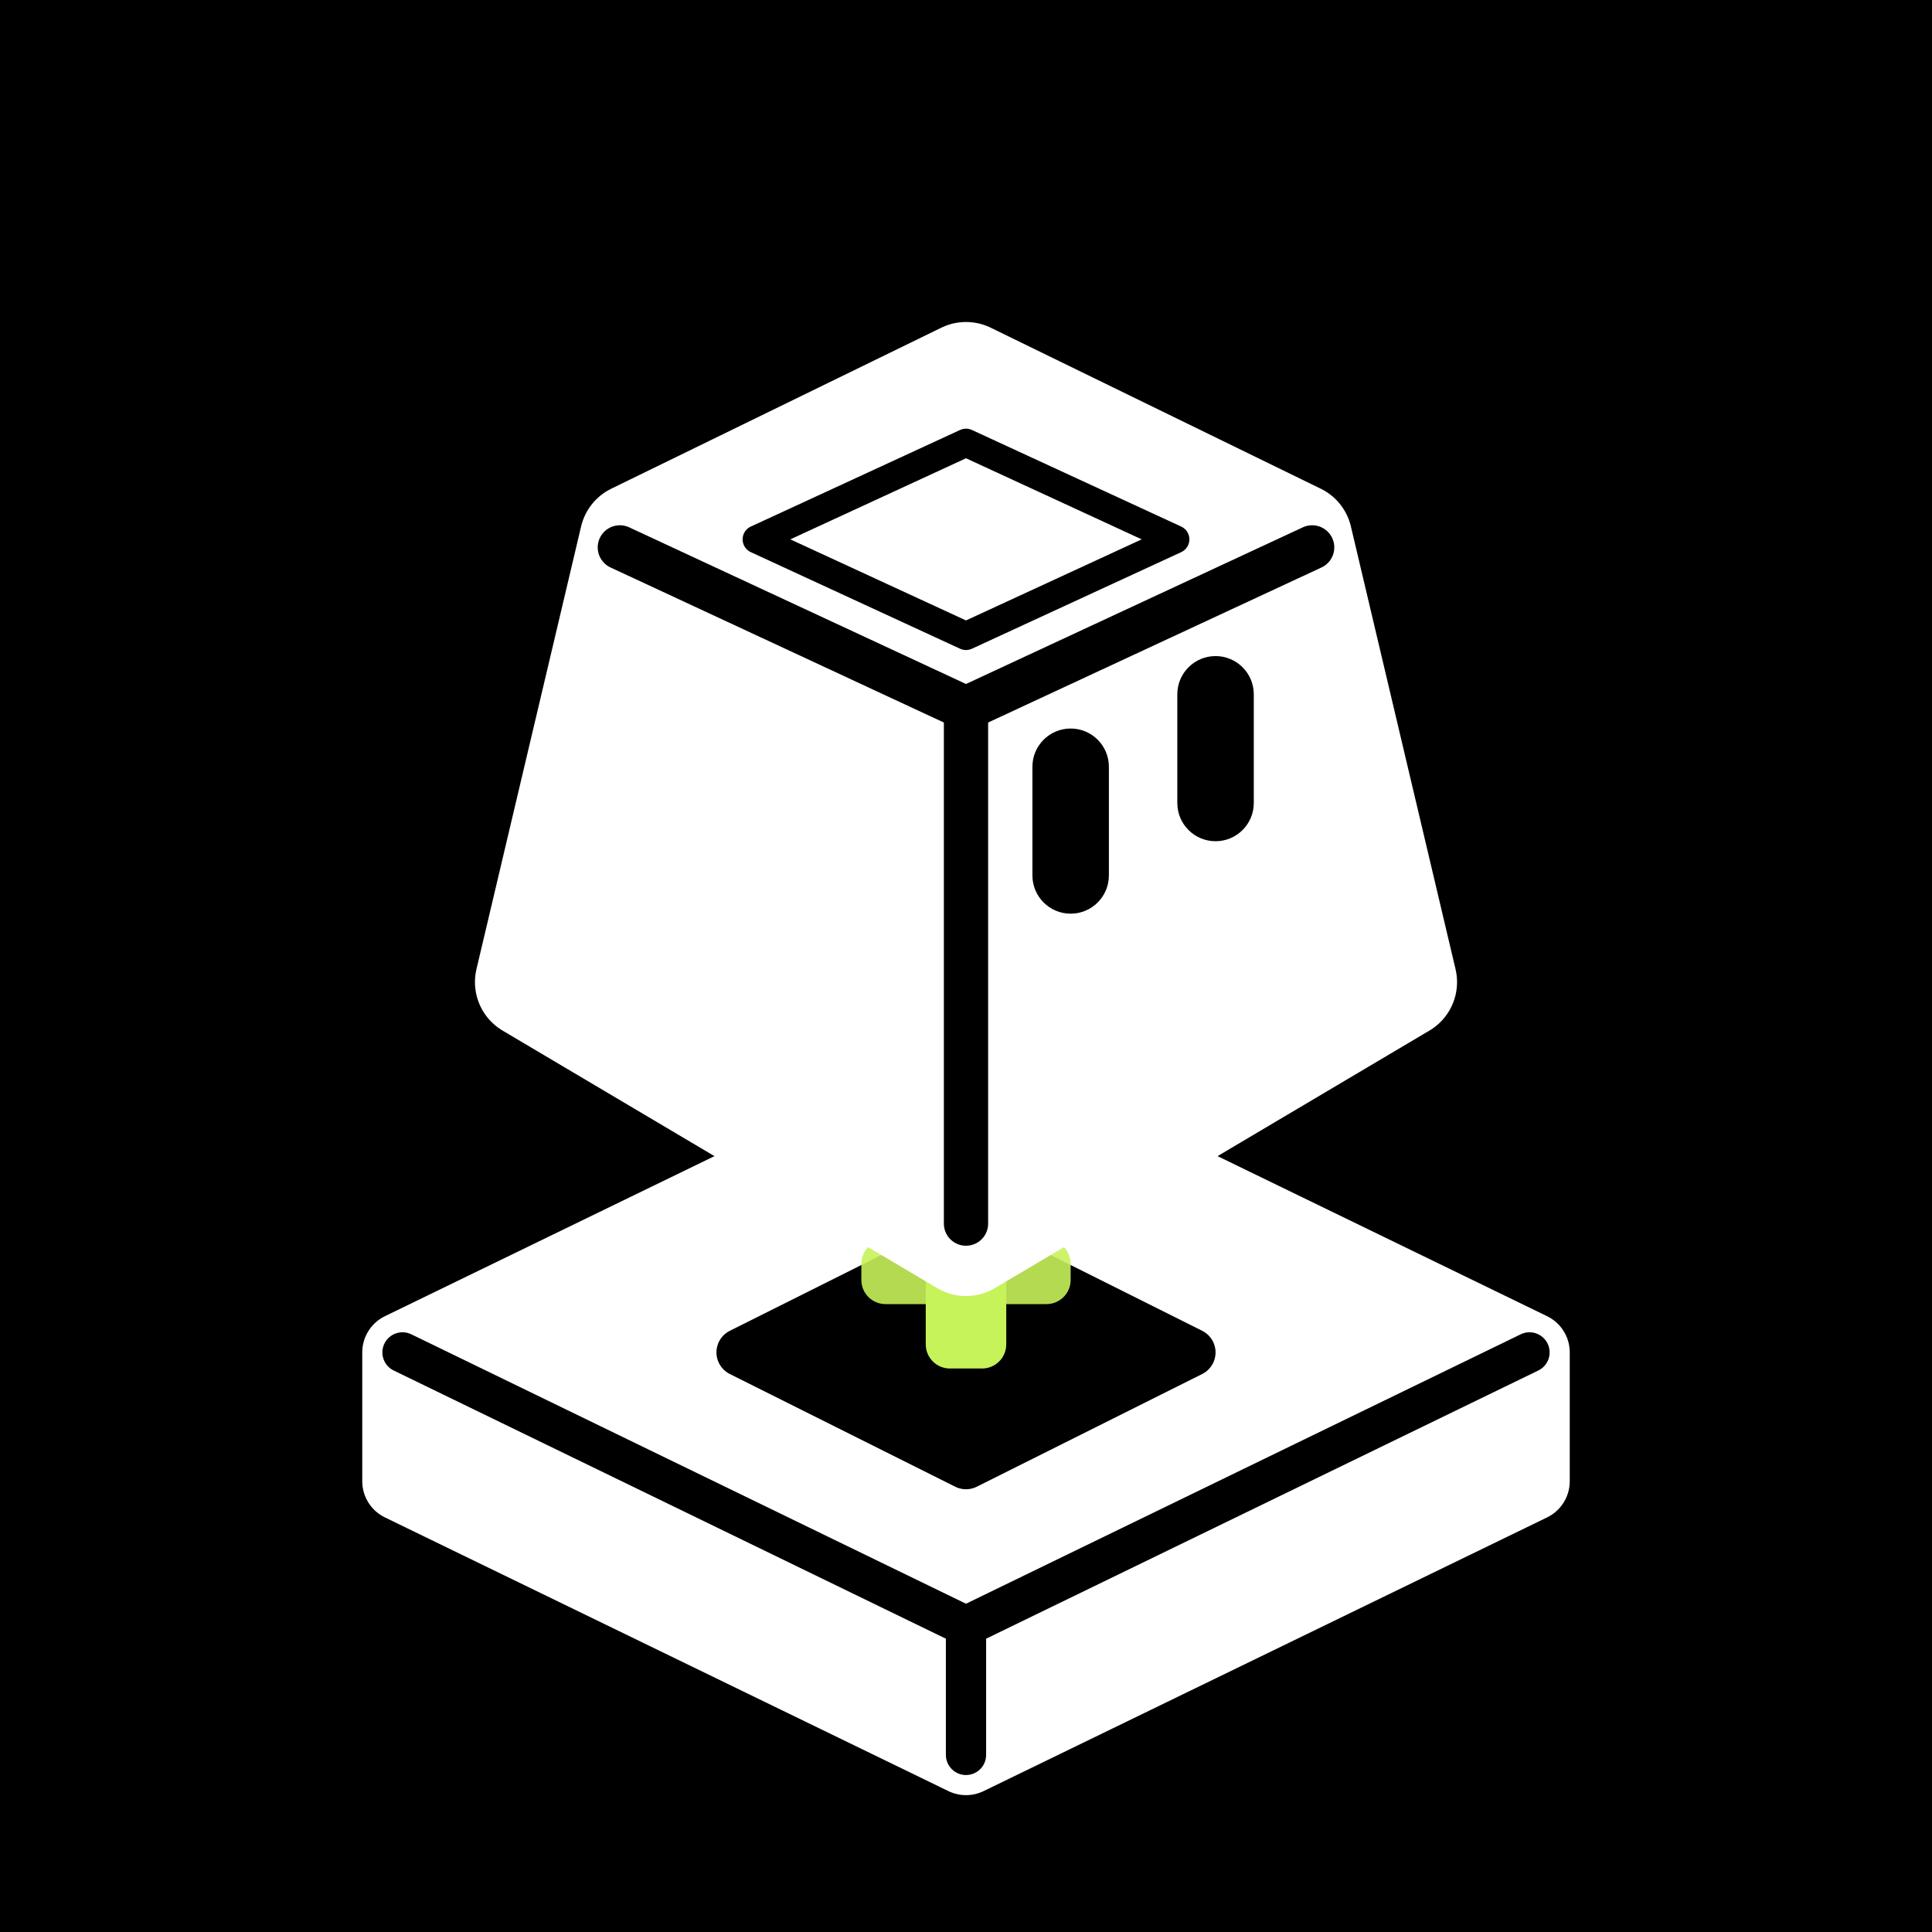
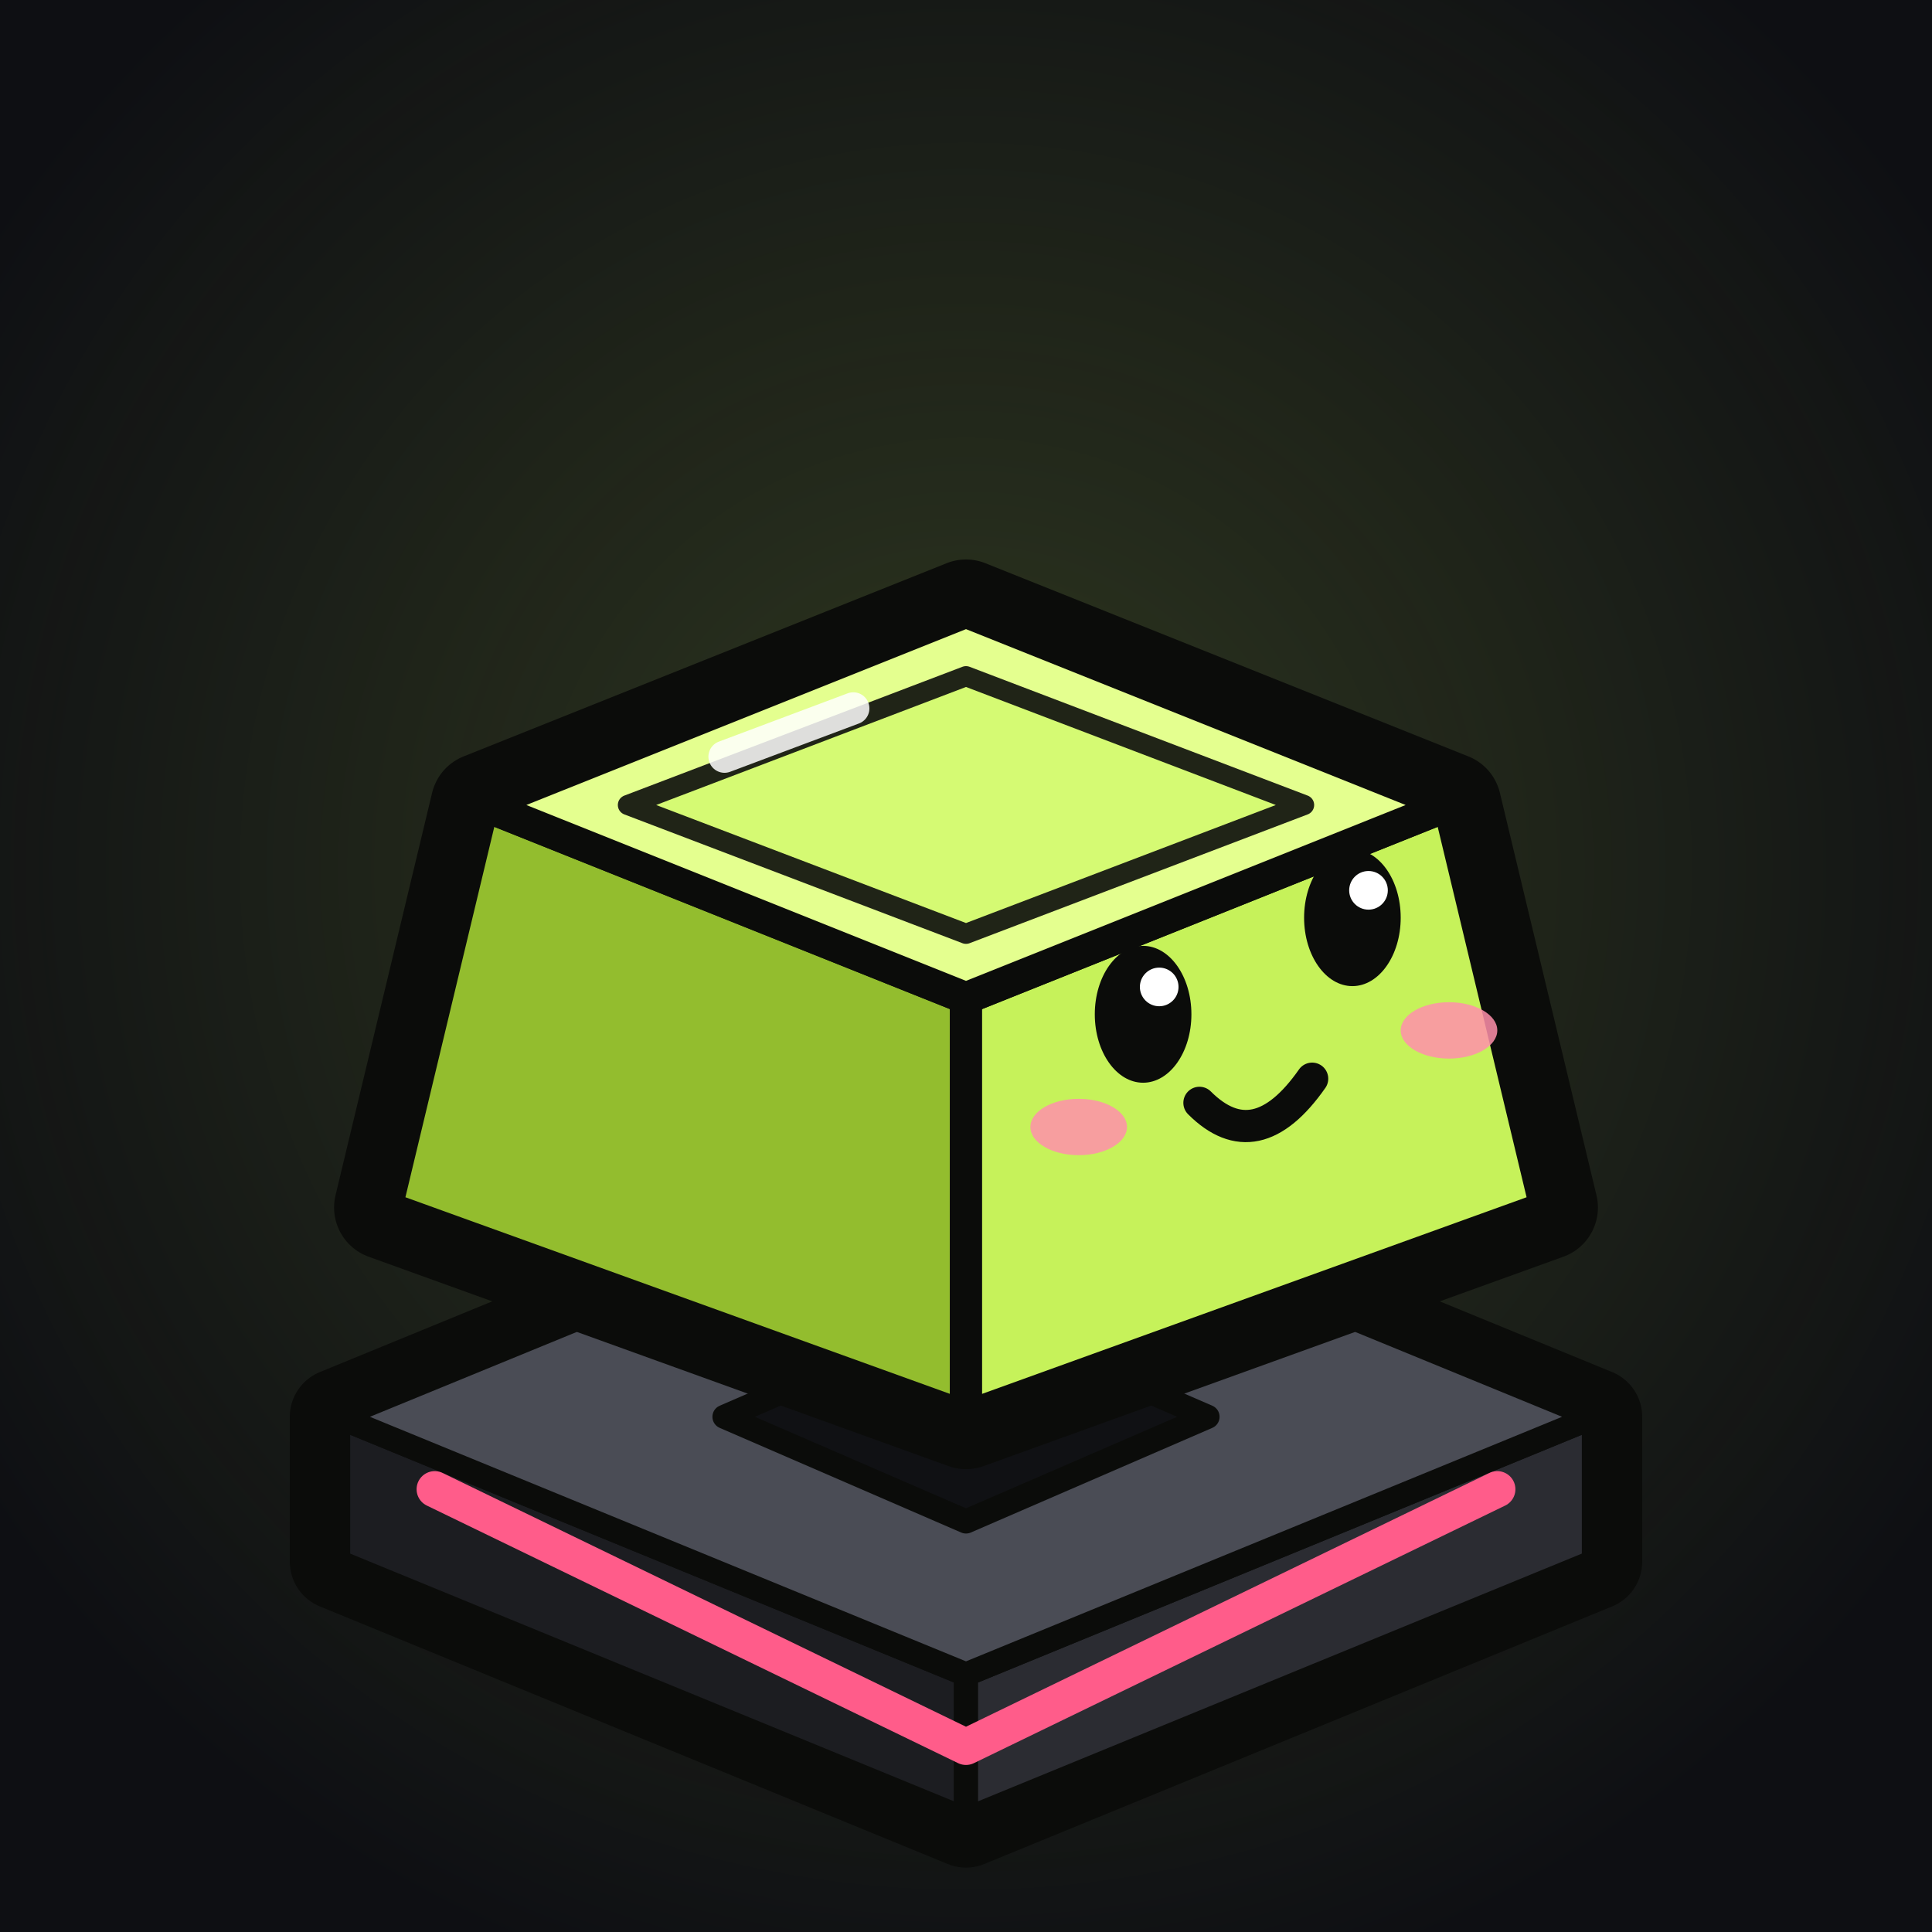
<svg xmlns="http://www.w3.org/2000/svg" viewBox="0 0 240 240" width="480" height="480">
-   <rect width="240" height="240" fill="#000000" />
-   <path d="M120.0 134.0 L190.0 168.0 L190.0 184.0 L120.0 218.0 L50.0 184.0 L50.0 168.0 Z" fill="#FFFFFF" stroke="#FFFFFF" stroke-width="10" stroke-linejoin="round" />
-   <path d="M50 168 L120 202 L190 168 M120 202 L120 218" fill="none" stroke="#000000" stroke-width="5" stroke-linecap="round" stroke-linejoin="round" />
-   <path d="M120.0 154.0 L148.0 168.0 L120.0 182.0 L92.0 168.0 Z" fill="#000000" stroke="#000000" stroke-width="6" stroke-linejoin="round" />
-   <g fill="#C6F25A">
-     <rect x="115" y="150" width="10" height="20" rx="3" />
-     <rect x="107" y="154" width="26" height="8" rx="3" opacity=".9" />
+   <defs>
+     <radialGradient id="g" cx="50%" cy="45%" r="60%">
+       <stop offset="0" stop-color="#C6F25A" stop-opacity=".18" />
+       <stop offset="1" stop-color="#C6F25A" stop-opacity="0" />
+     </radialGradient>
+   </defs>
+   <rect width="240" height="240" fill="#0E0F13" />
+   <rect width="240" height="240" fill="url(#g)" />
+   <path d="M120.0 144.0 L198.0 176.0 L198.0 194.0 L120.0 226.0 L42.0 194.0 L42.0 176.0 Z" fill="#0B0C0A" stroke="#0B0C0A" stroke-width="12" stroke-linejoin="round" />
+   <path d="M42.0 176.0 L120.0 208.0 L120.0 226.0 L42.0 194.0 Z" fill="#1C1D21" stroke="#0B0C0A" stroke-width="3" stroke-linejoin="round" />
+   <path d="M120.0 208.0 L198.0 176.0 L198.0 194.0 L120.0 226.0 Z" fill="#2B2C32" stroke="#0B0C0A" stroke-width="3" stroke-linejoin="round" />
+   <path d="M120.0 144.0 L198.0 176.0 L120.0 208.0 L42.0 176.0 Z" fill="#4A4C55" stroke="#0B0C0A" stroke-width="3" stroke-linejoin="round" />
+   <path d="M120.0 163.0 L150.0 176.0 L120.0 189.0 L90.0 176.0 Z" fill="#101114" stroke="#0B0C0A" stroke-width="3" stroke-linejoin="round" />
+   <path d="M54 185 L120 217 L186 185" fill="none" stroke="#FF5C8A" stroke-width="4.5" stroke-linecap="round" stroke-linejoin="round" />
+   <g fill="#FF5C8A" stroke="#0B0C0A" stroke-width="3" stroke-linejoin="round">
+     <rect x="114" y="148" width="12" height="30" rx="3" />
+     <rect x="105" y="151" width="30" height="9" rx="3" />
  </g>
-   <path d="M120.0 47.0 L161.0 67.0 L174.0 122.0 L120.0 154.0 L66.0 122.0 L79.0 67.0 Z" fill="#FFFFFF" stroke="#FFFFFF" stroke-width="14" stroke-linejoin="round" />
-   <path d="M77 68 L120 88 L163 68 M120 88 L120 152" fill="none" stroke="#000000" stroke-width="5.5" stroke-linecap="round" stroke-linejoin="round" />
-   <path d="M120.0 55.0 L146.0 67.0 L120.0 79.0 L94.0 67.0 Z" fill="none" stroke="#000000" stroke-width="3.5" stroke-linejoin="round" />
-   <g fill="#000000">
-     <rect x="128.25" y="90.5" width="9.5" height="23" rx="4.75" />
-     <rect x="146.25" y="81.5" width="9.5" height="23" rx="4.75" />
-   </g>
+   <path d="M120.0 76.0 L180.0 100.0 L192.0 150.0 L120.0 176.0 L48.0 150.0 L60.0 100.0 Z" fill="#0B0C0A" stroke="#0B0C0A" stroke-width="13" stroke-linejoin="round" />
+   <path d="M60.0 100.0 L120.0 124.0 L120.0 176.0 L48.0 150.0 Z" fill="#93BD2E" stroke="#0B0C0A" stroke-width="4" stroke-linejoin="round" />
+   <path d="M120.0 124.0 L180.0 100.0 L192.0 150.0 L120.0 176.0 Z" fill="#C6F25A" stroke="#0B0C0A" stroke-width="4" stroke-linejoin="round" />
+   <path d="M120.0 76.0 L180.0 100.0 L120.0 124.0 L60.0 100.0 Z" fill="#E4FF8F" stroke="#0B0C0A" stroke-width="4" stroke-linejoin="round" />
+   <path d="M120.0 84.0 L162.0 100.0 L120.0 116.0 L78.0 100.0 Z" fill="#D4FA70" stroke="#0B0C0A" stroke-width="2.5" stroke-linejoin="round" opacity=".9" />
+   <path d="M90 94 L106 88" stroke="#fff" stroke-width="4" stroke-linecap="round" opacity=".85" />
+   <ellipse cx="142" cy="126" rx="6" ry="8.5" fill="#0B0C0A" />
+   <circle cx="144" cy="122.6" r="2.4" fill="#fff" />
+   <ellipse cx="168" cy="114" rx="6" ry="8.5" fill="#0B0C0A" />
+   <circle cx="170" cy="110.6" r="2.4" fill="#fff" />
+   <path d="M149 137 q7 7 14 -3" fill="none" stroke="#0B0C0A" stroke-width="4" stroke-linecap="round" />
+   <ellipse cx="134" cy="140" rx="6" ry="3.5" fill="#FF8FAB" opacity=".85" />
+   <ellipse cx="180" cy="128" rx="6" ry="3.5" fill="#FF8FAB" opacity=".85" />
</svg>
